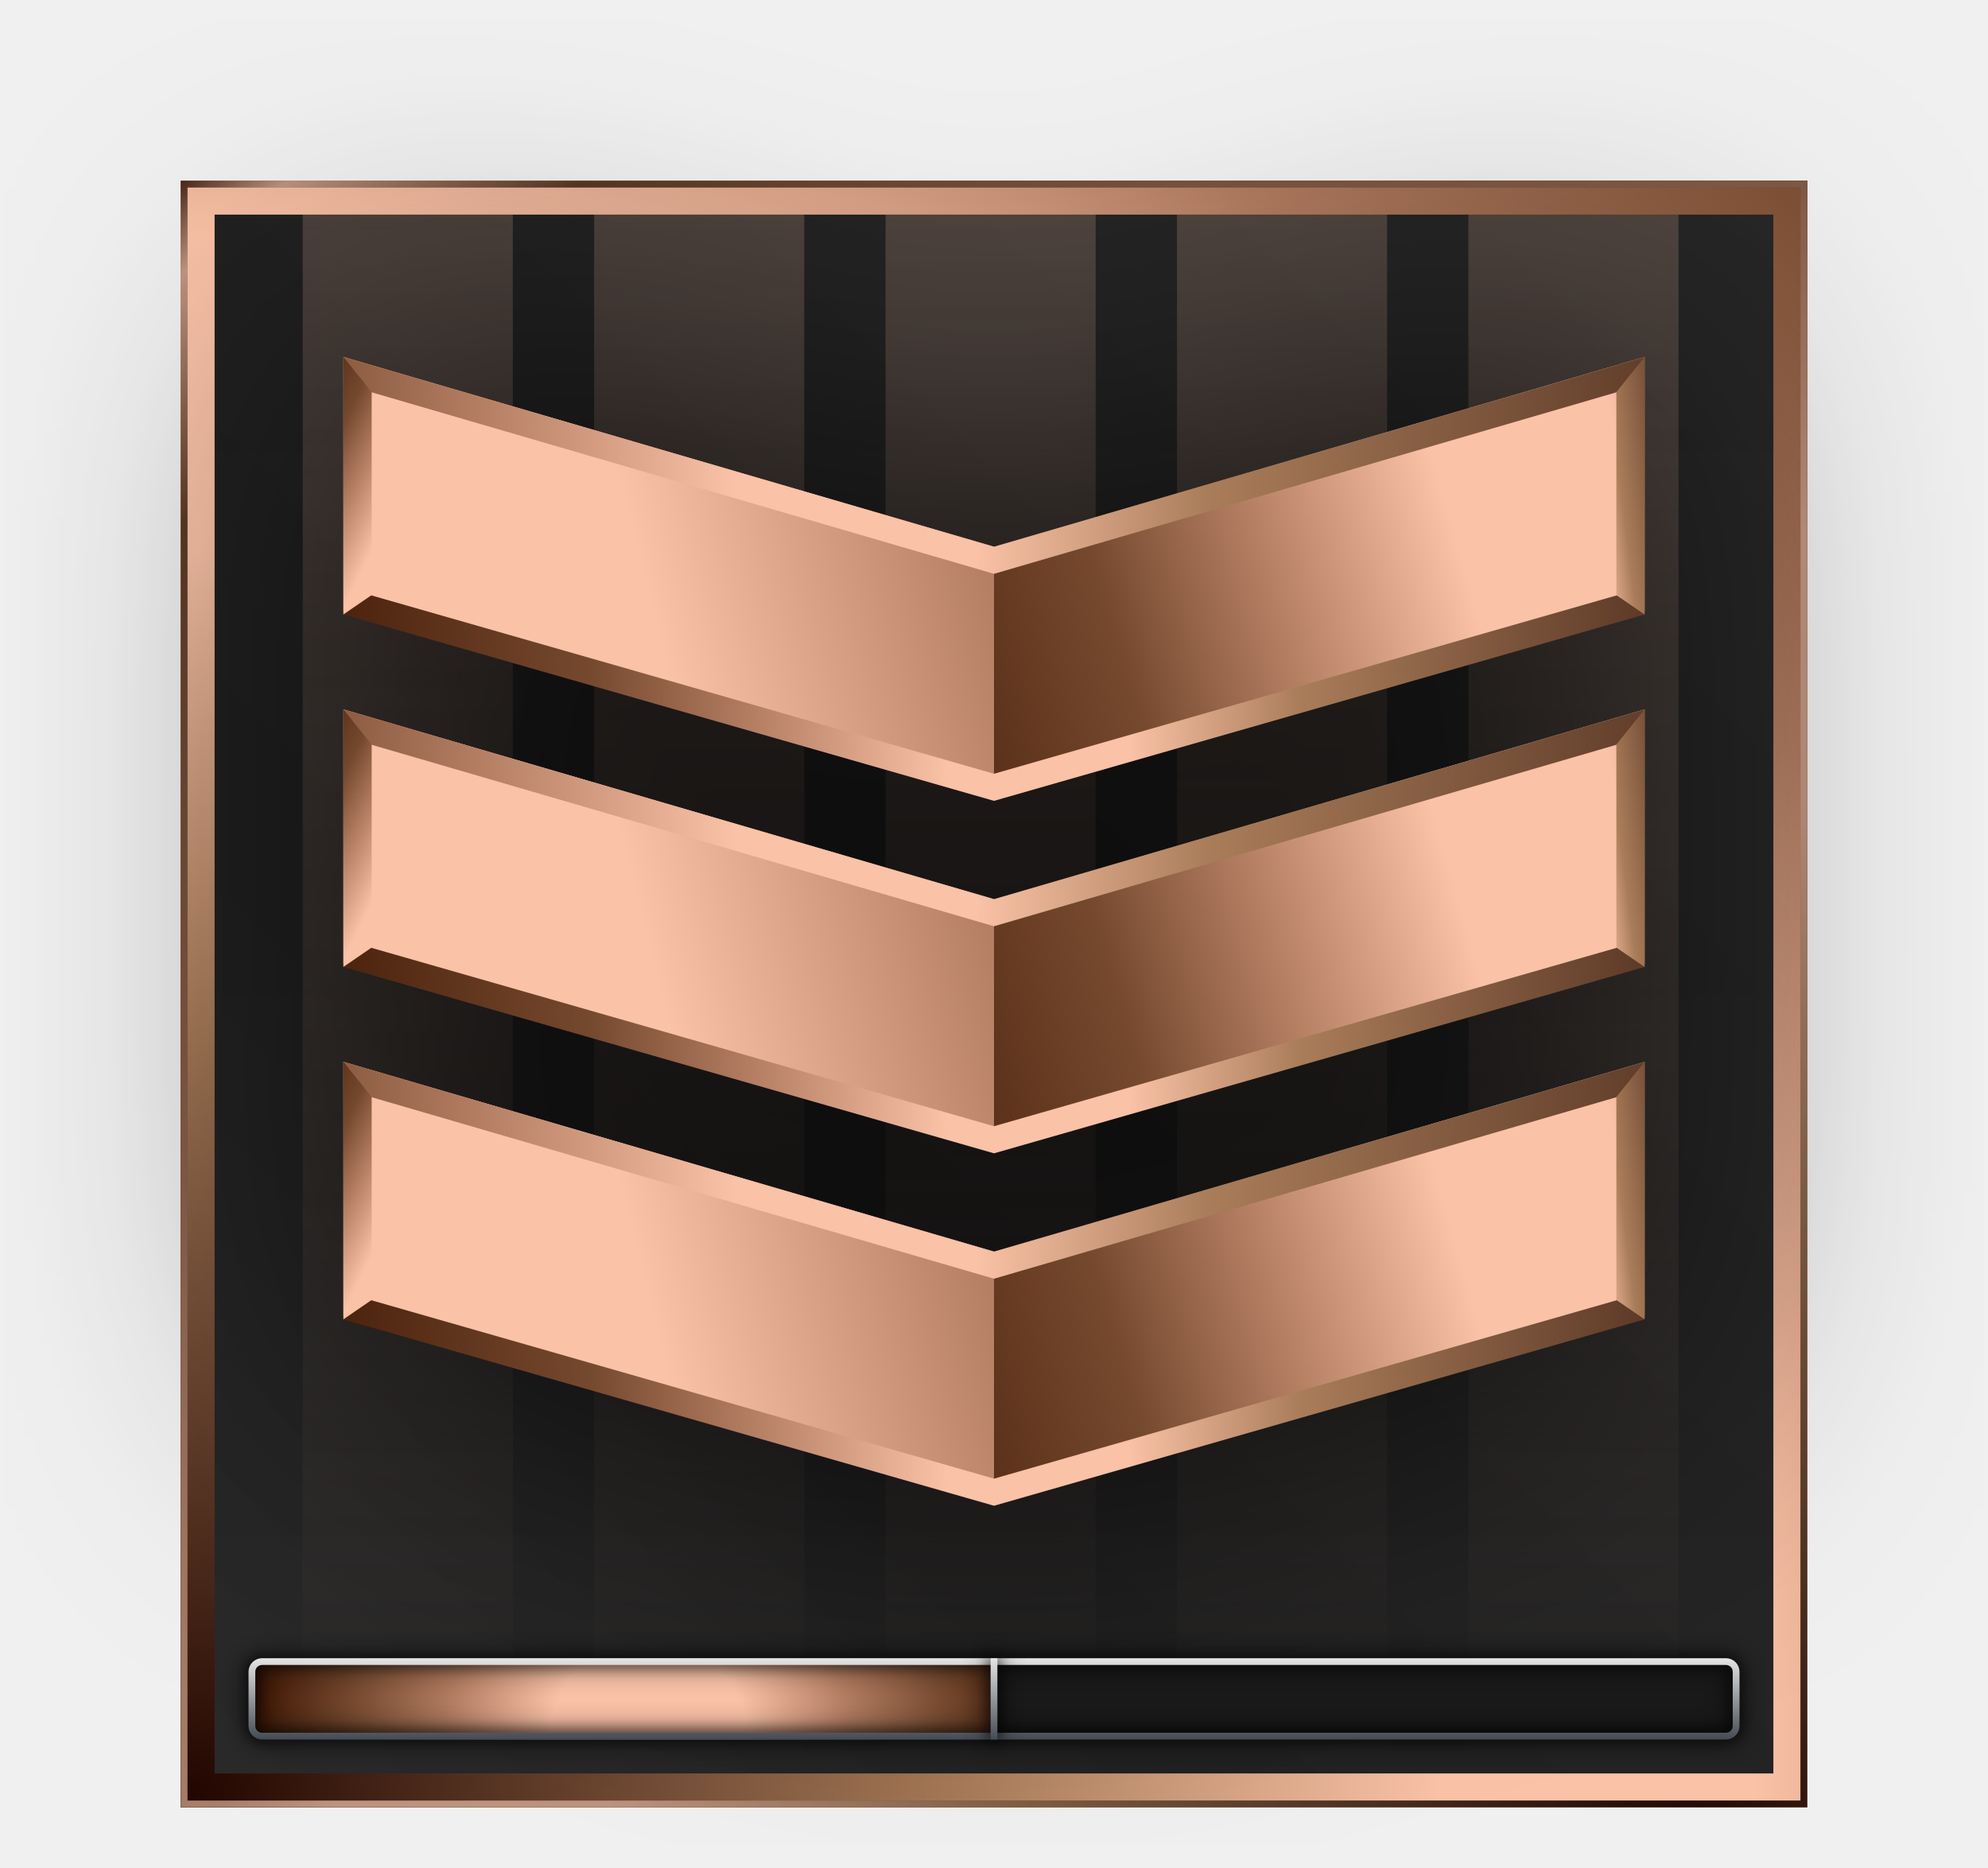
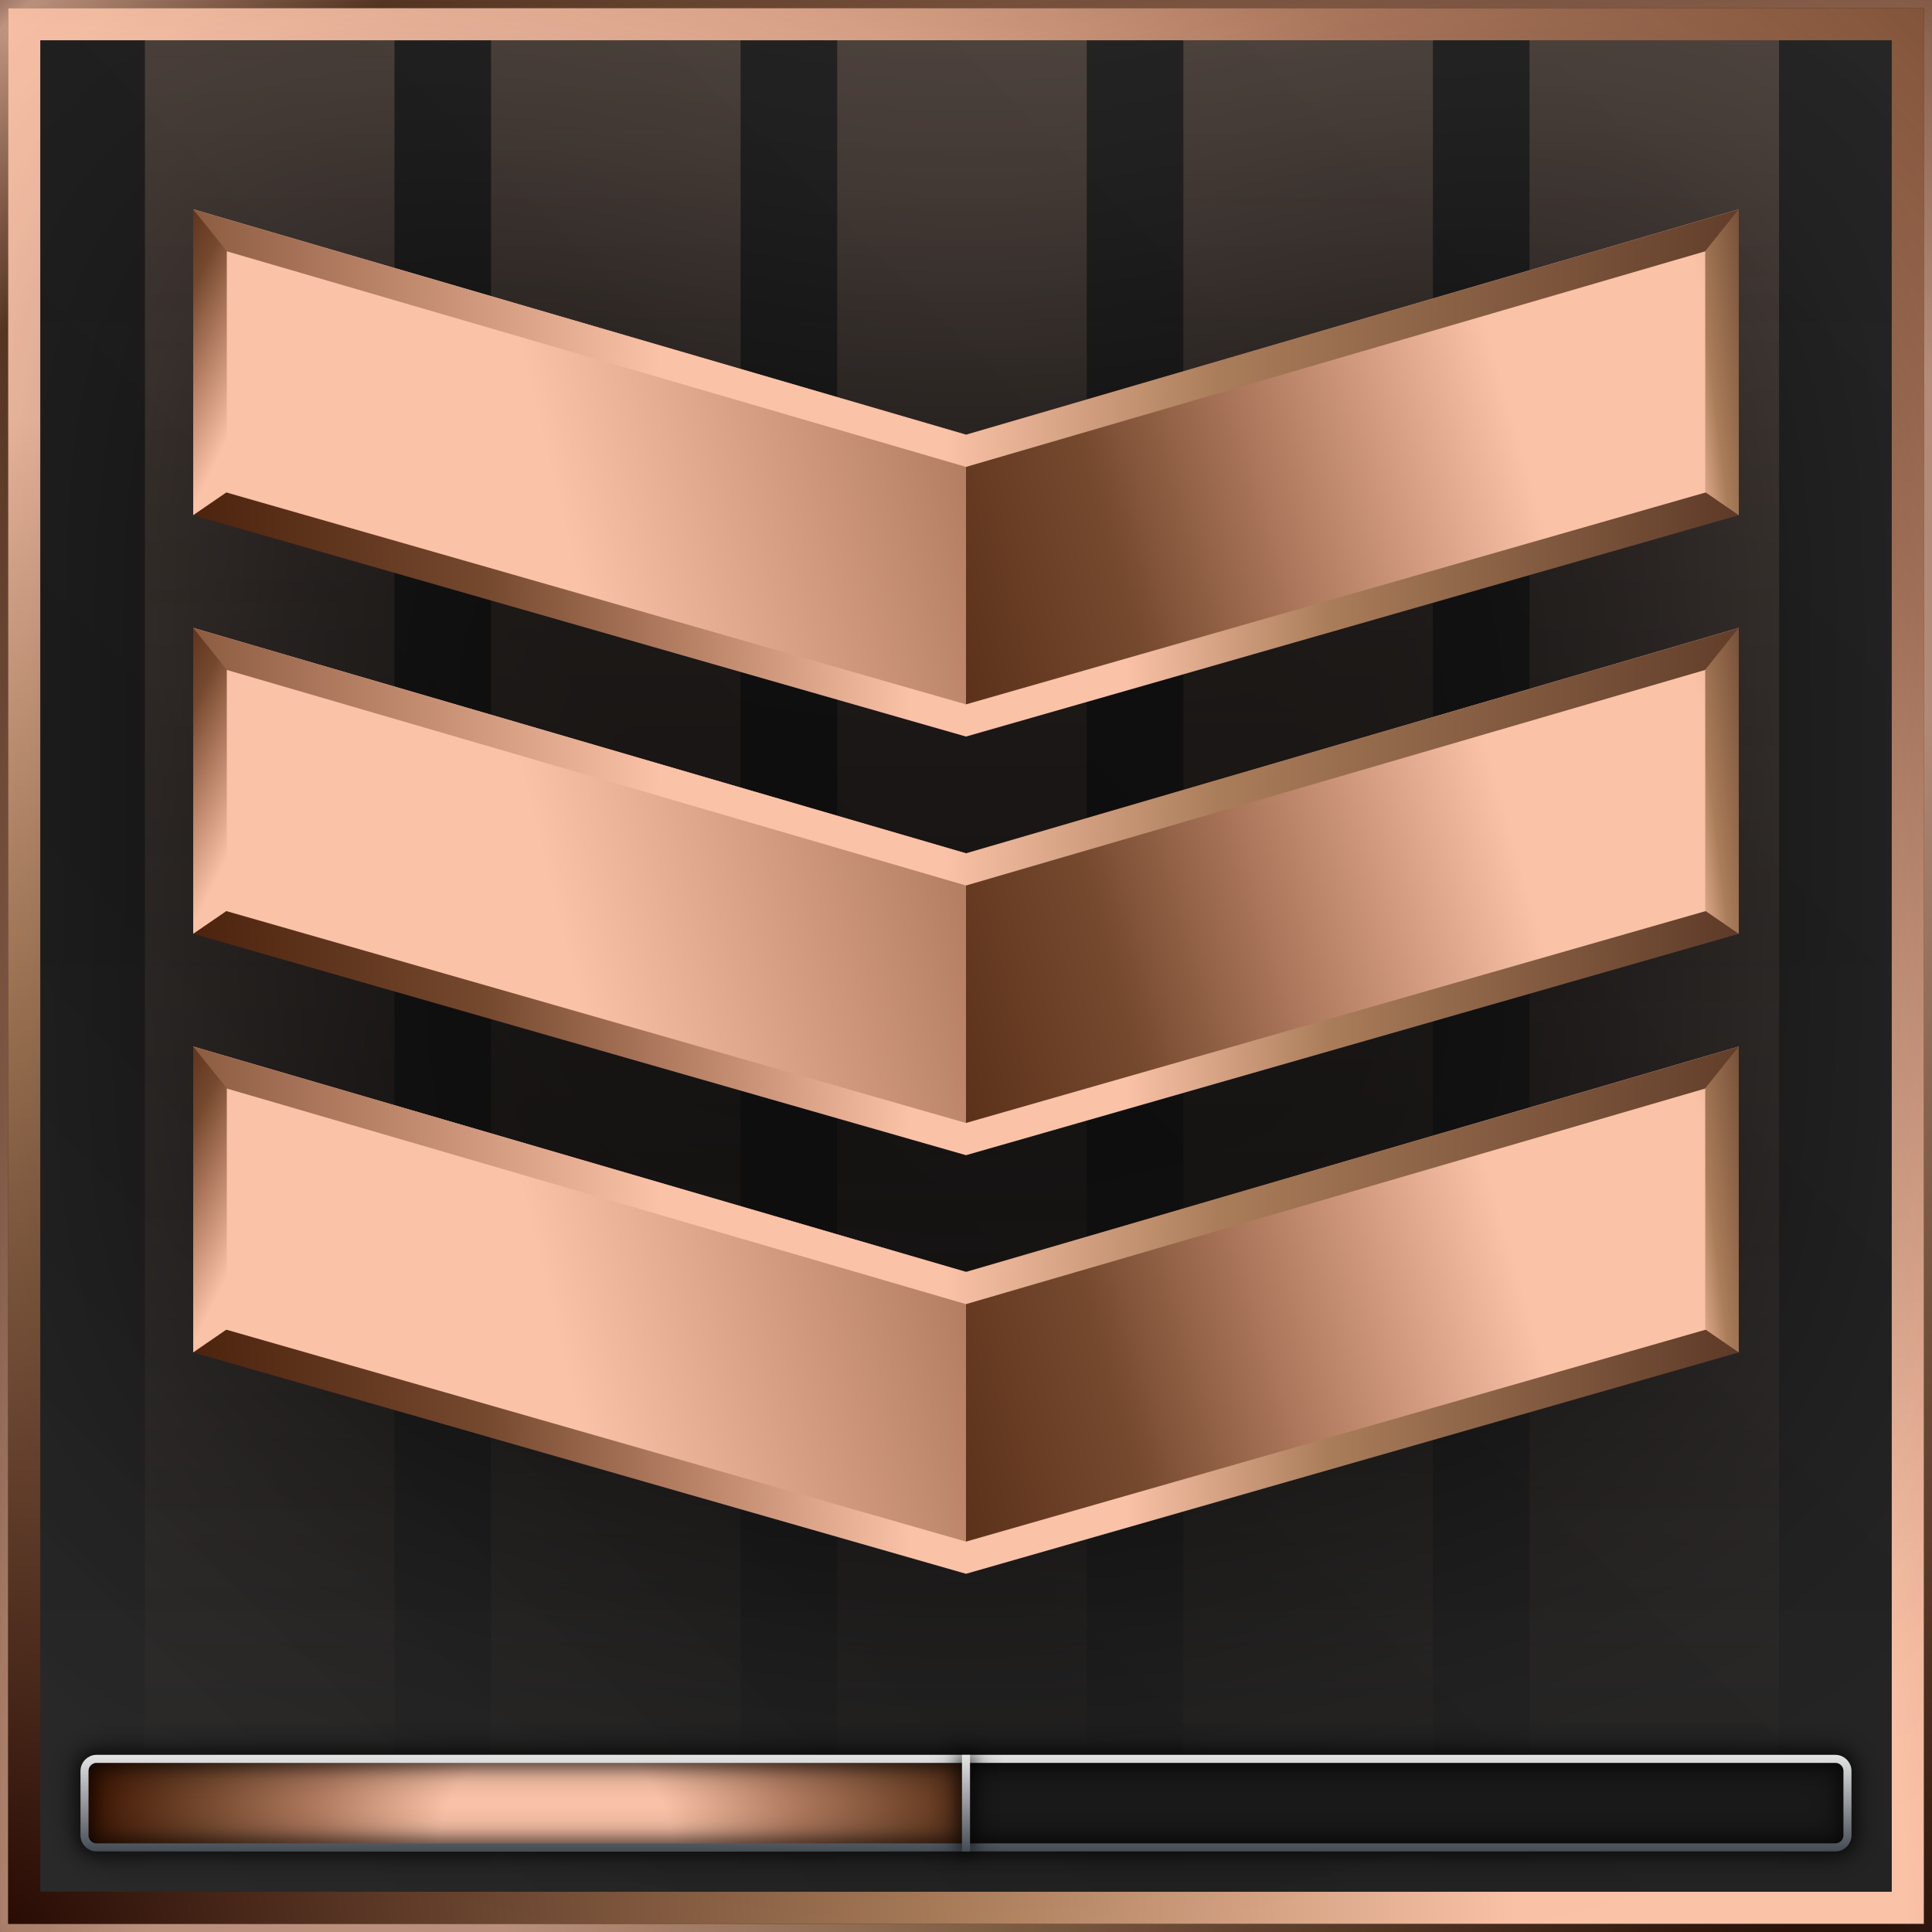
- <svg xmlns="http://www.w3.org/2000/svg" width="66" height="62" viewBox="0 0 66 62" fill="none">
-   <rect x="6.562" y="6.562" width="52.875" height="52.875" fill="url(#paint0_linear_2005_62443)" stroke="url(#paint1_diamond_2005_62443)" stroke-width="1.125" />
-   <rect x="6.562" y="6.562" width="52.875" height="52.875" fill="url(#paint2_linear_2005_62443)" />
-   <rect x="6.562" y="6.562" width="52.875" height="52.875" fill="url(#paint3_linear_2005_62443)" fill-opacity="0.1" />
-   <rect x="6.562" y="6.562" width="52.875" height="52.875" stroke="url(#paint4_diamond_2005_62443)" stroke-width="1.125" />
-   <g filter="url(#filter0_i_2005_62443)">
-     <rect x="6.112" y="6.112" width="53.775" height="53.775" stroke="url(#paint5_diamond_2005_62443)" stroke-width="0.225" />
-   </g>
-   <rect x="10.05" y="7.125" width="6.975" height="51.75" fill="url(#paint6_linear_2005_62443)" fill-opacity="0.2" />
-   <rect x="19.725" y="7.125" width="6.975" height="51.75" fill="url(#paint7_linear_2005_62443)" fill-opacity="0.2" />
-   <rect x="29.4" y="7.125" width="6.975" height="51.75" fill="url(#paint8_linear_2005_62443)" fill-opacity="0.2" />
-   <rect x="39.075" y="7.125" width="6.975" height="51.75" fill="url(#paint9_linear_2005_62443)" fill-opacity="0.2" />
-   <rect x="48.75" y="7.125" width="6.975" height="51.75" fill="url(#paint10_linear_2005_62443)" fill-opacity="0.2" />
-   <g filter="url(#filter1_d_2005_62443)">
-     <path d="M11.4 43.687V35.25L33 41.55L54.6 35.25V43.687L33 49.875L11.4 43.687Z" fill="url(#paint11_linear_2005_62443)" />
-     <path d="M33 41.55L11.4 35.25V43.687L33 49.875V41.55Z" fill="url(#paint12_linear_2005_62443)" />
-     <path d="M11.4 35.251V36.151L33 42.451L54.6 36.151V35.251L33 41.551L11.4 35.251Z" fill="url(#paint13_linear_2005_62443)" />
-     <path d="M11.4 42.9V43.8L33 49.988L54.6 43.8V42.9L33 49.088L11.4 42.9Z" fill="url(#paint14_linear_2005_62443)" />
-     <path fill-rule="evenodd" clip-rule="evenodd" d="M12.339 36.419L12.339 43.155L11.4 43.8L11.4 35.249L12.339 36.419Z" fill="url(#paint15_linear_2005_62443)" />
-     <path fill-rule="evenodd" clip-rule="evenodd" d="M53.661 36.42L53.661 43.156L54.6 43.801L54.6 35.25L53.661 36.42Z" fill="url(#paint16_linear_2005_62443)" />
-     <path d="M11.4 31.987V23.549L33 29.849L54.6 23.549V31.987L33 38.174L11.4 31.987Z" fill="url(#paint17_linear_2005_62443)" />
-     <path d="M33 29.849L11.4 23.549V31.987L33 38.174V29.849Z" fill="url(#paint18_linear_2005_62443)" />
-     <path d="M11.4 23.55V24.451L33 30.75L54.6 24.451V23.55L33 29.851L11.4 23.55Z" fill="url(#paint19_linear_2005_62443)" />
-     <path d="M11.4 31.2V32.1L33 38.288L54.6 32.1V31.2L33 37.388L11.4 31.2Z" fill="url(#paint20_linear_2005_62443)" />
-     <path fill-rule="evenodd" clip-rule="evenodd" d="M12.339 24.719L12.339 31.456L11.4 32.1L11.4 23.549L12.339 24.719Z" fill="url(#paint21_linear_2005_62443)" />
-     <path fill-rule="evenodd" clip-rule="evenodd" d="M53.661 24.72L53.661 31.456L54.6 32.101L54.6 23.55L53.661 24.72Z" fill="url(#paint22_linear_2005_62443)" />
-     <path d="M11.4 20.286V11.849L33 18.149L54.6 11.849V20.286L33 26.474L11.4 20.286Z" fill="url(#paint23_linear_2005_62443)" />
-     <path d="M33 18.149L11.4 11.849V20.286L33 26.474V18.149Z" fill="url(#paint24_linear_2005_62443)" />
-     <path d="M11.4 11.85V12.75L33 19.05L54.6 12.75V11.85L33 18.15L11.4 11.85Z" fill="url(#paint25_linear_2005_62443)" />
-     <path d="M11.4 19.5V20.399L33 26.587L54.6 20.399V19.5L33 25.687L11.4 19.5Z" fill="url(#paint26_linear_2005_62443)" />
-     <path fill-rule="evenodd" clip-rule="evenodd" d="M12.339 13.018L12.339 19.755L11.4 20.399L11.4 11.849L12.339 13.018Z" fill="url(#paint27_linear_2005_62443)" />
-     <path fill-rule="evenodd" clip-rule="evenodd" d="M53.661 13.019L53.661 19.756L54.6 20.4L54.6 11.85L53.661 13.019Z" fill="url(#paint28_linear_2005_62443)" />
-   </g>
-   <rect x="8.25" y="55.049" width="49.5" height="2.7" rx="0.45" fill="#191919" />
-   <path d="M8.25 56.174C8.25 55.553 8.754 55.049 9.375 55.049H33V57.749H9.375C8.754 57.749 8.25 57.245 8.25 56.624V56.174Z" fill="url(#paint29_radial_2005_62443)" />
-   <g filter="url(#filter2_dd_2005_62443)">
-     <rect x="8.363" y="55.161" width="49.275" height="2.475" rx="0.338" stroke="url(#paint30_linear_2005_62443)" stroke-width="0.225" />
-   </g>
-   <g filter="url(#filter3_dd_2005_62443)">
-     <path d="M33 55.049V57.749" stroke="url(#paint31_linear_2005_62443)" stroke-width="0.225" />
+ <svg xmlns="http://www.w3.org/2000/svg" width="54" height="54" viewBox="0 0 54 54" fill="none">
+   <g clip-path="url(#clip0_2201_104561)">
+     <rect width="54" height="54" fill="black" fill-opacity="0.01" />
+     <rect x="0.563" y="0.563" width="52.875" height="52.875" fill="url(#paint0_linear_2201_104561)" stroke="url(#paint1_diamond_2201_104561)" stroke-width="1.125" />
+     <rect x="0.563" y="0.563" width="52.875" height="52.875" fill="url(#paint2_linear_2201_104561)" />
+     <rect x="0.563" y="0.563" width="52.875" height="52.875" fill="url(#paint3_linear_2201_104561)" fill-opacity="0.1" />
+     <rect x="0.563" y="0.563" width="52.875" height="52.875" stroke="url(#paint4_diamond_2201_104561)" stroke-width="1.125" />
+     <g filter="url(#filter0_i_2201_104561)">
+       <rect x="0.113" y="0.113" width="53.775" height="53.775" stroke="url(#paint5_diamond_2201_104561)" stroke-width="0.225" />
+     </g>
+     <rect x="4.05" y="1.125" width="6.975" height="51.75" fill="url(#paint6_linear_2201_104561)" fill-opacity="0.2" />
+     <rect x="13.725" y="1.125" width="6.975" height="51.75" fill="url(#paint7_linear_2201_104561)" fill-opacity="0.2" />
+     <rect x="23.4" y="1.125" width="6.975" height="51.75" fill="url(#paint8_linear_2201_104561)" fill-opacity="0.2" />
+     <rect x="33.075" y="1.125" width="6.975" height="51.75" fill="url(#paint9_linear_2201_104561)" fill-opacity="0.2" />
+     <rect x="42.75" y="1.125" width="6.975" height="51.75" fill="url(#paint10_linear_2201_104561)" fill-opacity="0.2" />
+     <g filter="url(#filter1_d_2201_104561)">
+       <path d="M5.4 37.687V29.25L27 35.55L48.6 29.25V37.687L27 43.875L5.4 37.687Z" fill="url(#paint11_linear_2201_104561)" />
+       <path d="M27 35.55L5.4 29.25V37.687L27 43.875V35.55Z" fill="url(#paint12_linear_2201_104561)" />
+       <path d="M5.4 29.251V30.151L27 36.451L48.6 30.151V29.251L27 35.551L5.4 29.251Z" fill="url(#paint13_linear_2201_104561)" />
+       <path d="M5.4 36.9V37.8L27 43.988L48.6 37.8V36.9L27 43.088L5.4 36.9Z" fill="url(#paint14_linear_2201_104561)" />
+       <path fill-rule="evenodd" clip-rule="evenodd" d="M6.339 30.419L6.339 37.155L5.4 37.8L5.4 29.25L6.339 30.419Z" fill="url(#paint15_linear_2201_104561)" />
+       <path fill-rule="evenodd" clip-rule="evenodd" d="M47.661 30.42L47.661 37.156L48.6 37.801L48.6 29.25L47.661 30.42Z" fill="url(#paint16_linear_2201_104561)" />
+       <path d="M5.4 25.987V17.549L27 23.849L48.6 17.549V25.987L27 32.174L5.4 25.987Z" fill="url(#paint17_linear_2201_104561)" />
+       <path d="M27 23.849L5.4 17.549V25.987L27 32.174V23.849Z" fill="url(#paint18_linear_2201_104561)" />
+       <path d="M5.4 17.55V18.451L27 24.75L48.6 18.451V17.55L27 23.851L5.4 17.55Z" fill="url(#paint19_linear_2201_104561)" />
+       <path d="M5.4 25.2V26.1L27 32.288L48.6 26.1V25.2L27 31.387L5.4 25.2Z" fill="url(#paint20_linear_2201_104561)" />
+       <path fill-rule="evenodd" clip-rule="evenodd" d="M6.339 18.719L6.339 25.456L5.4 26.1L5.4 17.549L6.339 18.719Z" fill="url(#paint21_linear_2201_104561)" />
+       <path fill-rule="evenodd" clip-rule="evenodd" d="M47.661 18.72L47.661 25.456L48.6 26.101L48.6 17.55L47.661 18.72Z" fill="url(#paint22_linear_2201_104561)" />
+       <path d="M5.4 14.286V5.849L27 12.149L48.6 5.849V14.286L27 20.474L5.4 14.286Z" fill="url(#paint23_linear_2201_104561)" />
+       <path d="M27 12.149L5.4 5.849V14.286L27 20.474V12.149Z" fill="url(#paint24_linear_2201_104561)" />
+       <path d="M5.4 5.85V6.75L27 13.05L48.6 6.75V5.85L27 12.15L5.4 5.85Z" fill="url(#paint25_linear_2201_104561)" />
+       <path d="M5.4 13.499V14.399L27 20.587L48.6 14.399V13.499L27 19.687L5.4 13.499Z" fill="url(#paint26_linear_2201_104561)" />
+       <path fill-rule="evenodd" clip-rule="evenodd" d="M6.339 7.018L6.339 13.755L5.4 14.399L5.4 5.849L6.339 7.018Z" fill="url(#paint27_linear_2201_104561)" />
+       <path fill-rule="evenodd" clip-rule="evenodd" d="M47.661 7.019L47.661 13.755L48.6 14.4L48.6 5.85L47.661 7.019Z" fill="url(#paint28_linear_2201_104561)" />
+     </g>
+     <rect x="2.25" y="49.049" width="49.5" height="2.7" rx="0.45" fill="#191919" />
+     <path d="M2.25 50.174C2.25 49.553 2.754 49.049 3.375 49.049H27V51.749H3.375C2.754 51.749 2.25 51.245 2.25 50.624V50.174Z" fill="url(#paint29_radial_2201_104561)" />
+     <g filter="url(#filter2_dd_2201_104561)">
+       <rect x="2.362" y="49.161" width="49.275" height="2.475" rx="0.338" stroke="url(#paint30_linear_2201_104561)" stroke-width="0.225" />
+     </g>
+     <g filter="url(#filter3_dd_2201_104561)">
+       <path d="M27 49.049V51.749" stroke="url(#paint31_linear_2201_104561)" stroke-width="0.225" />
+     </g>
  </g>
  <defs>
-     <filter id="filter0_i_2005_62443" x="6" y="6" width="54" height="54.9" filterUnits="userSpaceOnUse" color-interpolation-filters="sRGB">
+     <filter id="filter0_i_2201_104561" x="0" y="0" width="54" height="54.9" filterUnits="userSpaceOnUse" color-interpolation-filters="sRGB">
      <feFlood flood-opacity="0" result="BackgroundImageFix" />
      <feBlend mode="normal" in="SourceGraphic" in2="BackgroundImageFix" result="shape" />
      <feColorMatrix in="SourceAlpha" type="matrix" values="0 0 0 0 0 0 0 0 0 0 0 0 0 0 0 0 0 0 127 0" result="hardAlpha" />
      <feOffset dy="0.9" />
      <feGaussianBlur stdDeviation="0.45" />
      <feComposite in2="hardAlpha" operator="arithmetic" k2="-1" k3="1" />
      <feColorMatrix type="matrix" values="0 0 0 0 0 0 0 0 0 0 0 0 0 0 0 0 0 0 0.25 0" />
-       <feBlend mode="normal" in2="shape" result="effect1_innerShadow_2005_62443" />
+       <feBlend mode="normal" in2="shape" result="effect1_innerShadow_2201_104561" />
    </filter>
-     <filter id="filter1_d_2005_62443" x="0.15" y="0.599" width="65.7" height="60.639" filterUnits="userSpaceOnUse" color-interpolation-filters="sRGB">
+     <filter id="filter1_d_2201_104561" x="-5.85" y="-5.401" width="65.7" height="60.639" filterUnits="userSpaceOnUse" color-interpolation-filters="sRGB">
      <feFlood flood-opacity="0" result="BackgroundImageFix" />
      <feColorMatrix in="SourceAlpha" type="matrix" values="0 0 0 0 0 0 0 0 0 0 0 0 0 0 0 0 0 0 127 0" result="hardAlpha" />
      <feOffset />
      <feGaussianBlur stdDeviation="5.625" />
      <feColorMatrix type="matrix" values="0 0 0 0 0 0 0 0 0 0 0 0 0 0 0 0 0 0 0.8 0" />
-       <feBlend mode="normal" in2="BackgroundImageFix" result="effect1_dropShadow_2005_62443" />
-       <feBlend mode="normal" in="SourceGraphic" in2="effect1_dropShadow_2005_62443" result="shape" />
+       <feBlend mode="normal" in2="BackgroundImageFix" result="effect1_dropShadow_2201_104561" />
+       <feBlend mode="normal" in="SourceGraphic" in2="effect1_dropShadow_2201_104561" result="shape" />
    </filter>
-     <filter id="filter2_dd_2005_62443" x="7.35" y="54.149" width="51.3" height="4.5" filterUnits="userSpaceOnUse" color-interpolation-filters="sRGB">
+     <filter id="filter2_dd_2201_104561" x="1.35" y="48.149" width="51.3" height="4.5" filterUnits="userSpaceOnUse" color-interpolation-filters="sRGB">
      <feFlood flood-opacity="0" result="BackgroundImageFix" />
      <feColorMatrix in="SourceAlpha" type="matrix" values="0 0 0 0 0 0 0 0 0 0 0 0 0 0 0 0 0 0 127 0" result="hardAlpha" />
      <feOffset />
      <feGaussianBlur stdDeviation="0.45" />
      <feColorMatrix type="matrix" values="0 0 0 0 0 0 0 0 0 0 0 0 0 0 0 0 0 0 1 0" />
-       <feBlend mode="normal" in2="BackgroundImageFix" result="effect1_dropShadow_2005_62443" />
+       <feBlend mode="normal" in2="BackgroundImageFix" result="effect1_dropShadow_2201_104561" />
      <feColorMatrix in="SourceAlpha" type="matrix" values="0 0 0 0 0 0 0 0 0 0 0 0 0 0 0 0 0 0 127 0" result="hardAlpha" />
      <feOffset />
      <feGaussianBlur stdDeviation="0.225" />
      <feColorMatrix type="matrix" values="0 0 0 0 0 0 0 0 0 0 0 0 0 0 0 0 0 0 1 0" />
-       <feBlend mode="normal" in2="effect1_dropShadow_2005_62443" result="effect2_dropShadow_2005_62443" />
-       <feBlend mode="normal" in="SourceGraphic" in2="effect2_dropShadow_2005_62443" result="shape" />
+       <feBlend mode="normal" in2="effect1_dropShadow_2201_104561" result="effect2_dropShadow_2201_104561" />
+       <feBlend mode="normal" in="SourceGraphic" in2="effect2_dropShadow_2201_104561" result="shape" />
    </filter>
-     <filter id="filter3_dd_2005_62443" x="31.988" y="54.149" width="2.025" height="4.5" filterUnits="userSpaceOnUse" color-interpolation-filters="sRGB">
+     <filter id="filter3_dd_2201_104561" x="25.988" y="48.149" width="2.025" height="4.5" filterUnits="userSpaceOnUse" color-interpolation-filters="sRGB">
      <feFlood flood-opacity="0" result="BackgroundImageFix" />
      <feColorMatrix in="SourceAlpha" type="matrix" values="0 0 0 0 0 0 0 0 0 0 0 0 0 0 0 0 0 0 127 0" result="hardAlpha" />
      <feOffset />
      <feGaussianBlur stdDeviation="0.45" />
      <feColorMatrix type="matrix" values="0 0 0 0 0 0 0 0 0 0 0 0 0 0 0 0 0 0 1 0" />
-       <feBlend mode="normal" in2="BackgroundImageFix" result="effect1_dropShadow_2005_62443" />
+       <feBlend mode="normal" in2="BackgroundImageFix" result="effect1_dropShadow_2201_104561" />
      <feColorMatrix in="SourceAlpha" type="matrix" values="0 0 0 0 0 0 0 0 0 0 0 0 0 0 0 0 0 0 127 0" result="hardAlpha" />
      <feOffset />
      <feGaussianBlur stdDeviation="0.225" />
      <feColorMatrix type="matrix" values="0 0 0 0 0 0 0 0 0 0 0 0 0 0 0 0 0 0 1 0" />
-       <feBlend mode="normal" in2="effect1_dropShadow_2005_62443" result="effect2_dropShadow_2005_62443" />
-       <feBlend mode="normal" in="SourceGraphic" in2="effect2_dropShadow_2005_62443" result="shape" />
+       <feBlend mode="normal" in2="effect1_dropShadow_2201_104561" result="effect2_dropShadow_2201_104561" />
+       <feBlend mode="normal" in="SourceGraphic" in2="effect2_dropShadow_2201_104561" result="shape" />
    </filter>
-     <linearGradient id="paint0_linear_2005_62443" x1="33" y1="6" x2="33" y2="60" gradientUnits="userSpaceOnUse">
+     <linearGradient id="paint0_linear_2201_104561" x1="27" y1="0" x2="27" y2="54" gradientUnits="userSpaceOnUse">
      <stop stop-color="#101010" />
      <stop offset="1" stop-color="#131313" />
    </linearGradient>
-     <radialGradient id="paint1_diamond_2005_62443" cx="0" cy="0" r="1" gradientUnits="userSpaceOnUse" gradientTransform="translate(5.99999 60) rotate(-44.9998) scale(88.7775)">
+     <radialGradient id="paint1_diamond_2201_104561" cx="0" cy="0" r="1" gradientUnits="userSpaceOnUse" gradientTransform="translate(-7.48341e-06 54) rotate(-44.9998) scale(88.7775)">
      <stop stop-color="#220600" />
      <stop offset="0.297" stop-color="#AA7D5A" />
      <stop offset="0.473" stop-color="#FAC2A7" />
      <stop offset="0.593" stop-color="#FAC2A7" />
      <stop offset="0.726" stop-color="#B17B60" />
      <stop offset="0.886" stop-color="#75492E" />
      <stop offset="1" stop-color="#3C1401" />
    </radialGradient>
-     <linearGradient id="paint2_linear_2005_62443" x1="33" y1="6" x2="33" y2="60" gradientUnits="userSpaceOnUse">
+     <linearGradient id="paint2_linear_2201_104561" x1="27" y1="0" x2="27" y2="54" gradientUnits="userSpaceOnUse">
      <stop stop-color="#101010" />
      <stop offset="1" stop-color="#131313" />
    </linearGradient>
-     <linearGradient id="paint3_linear_2005_62443" x1="60" y1="6" x2="6" y2="60" gradientUnits="userSpaceOnUse">
+     <linearGradient id="paint3_linear_2201_104561" x1="54" y1="-1.83743e-06" x2="0" y2="54" gradientUnits="userSpaceOnUse">
      <stop stop-color="#FAFAFA" />
      <stop offset="0.685" stop-color="#9F9F9F" />
      <stop offset="1" stop-color="#F7F7F7" />
    </linearGradient>
-     <radialGradient id="paint4_diamond_2005_62443" cx="0" cy="0" r="1" gradientUnits="userSpaceOnUse" gradientTransform="translate(5.99999 60) rotate(-44.9998) scale(88.7775)">
+     <radialGradient id="paint4_diamond_2201_104561" cx="0" cy="0" r="1" gradientUnits="userSpaceOnUse" gradientTransform="translate(-7.48341e-06 54) rotate(-44.9998) scale(88.7775)">
      <stop stop-color="#220600" />
      <stop offset="0.297" stop-color="#AA7D5A" />
      <stop offset="0.473" stop-color="#FAC2A7" />
      <stop offset="0.593" stop-color="#FAC2A7" />
      <stop offset="0.726" stop-color="#B17B60" />
      <stop offset="0.886" stop-color="#75492E" />
      <stop offset="1" stop-color="#3C1401" />
    </radialGradient>
-     <radialGradient id="paint5_diamond_2005_62443" cx="0" cy="0" r="1" gradientUnits="userSpaceOnUse" gradientTransform="translate(56.5128 63.15) rotate(-127.65) scale(77.7224 77.7225)">
+     <radialGradient id="paint5_diamond_2201_104561" cx="0" cy="0" r="1" gradientUnits="userSpaceOnUse" gradientTransform="translate(50.5128 57.15) rotate(-127.65) scale(77.7224 77.7225)">
      <stop stop-color="#220600" />
      <stop offset="0.297" stop-color="#AA7D5A" />
      <stop offset="0.473" stop-color="#FAC2A7" />
      <stop offset="0.593" stop-color="#FAC2A7" />
      <stop offset="0.726" stop-color="#B17B60" />
      <stop offset="0.886" stop-color="#75492E" />
      <stop offset="0.963" stop-color="#FAC2A7" />
      <stop offset="1" stop-color="#3C1401" />
    </radialGradient>
-     <linearGradient id="paint6_linear_2005_62443" x1="13.538" y1="7.125" x2="13.538" y2="58.874" gradientUnits="userSpaceOnUse">
-       <stop stop-color="#FAC2A7" />
-       <stop offset="1" stop-color="#FAC2A7" stop-opacity="0" />
-     </linearGradient>
-     <linearGradient id="paint7_linear_2005_62443" x1="23.213" y1="7.125" x2="23.213" y2="58.874" gradientUnits="userSpaceOnUse">
-       <stop stop-color="#FAC2A7" />
-       <stop offset="1" stop-color="#FAC2A7" stop-opacity="0" />
-     </linearGradient>
-     <linearGradient id="paint8_linear_2005_62443" x1="32.888" y1="7.125" x2="32.888" y2="58.874" gradientUnits="userSpaceOnUse">
-       <stop stop-color="#FAC2A7" />
-       <stop offset="1" stop-color="#FAC2A7" stop-opacity="0" />
-     </linearGradient>
-     <linearGradient id="paint9_linear_2005_62443" x1="42.563" y1="7.125" x2="42.563" y2="58.874" gradientUnits="userSpaceOnUse">
-       <stop stop-color="#FAC2A7" />
-       <stop offset="1" stop-color="#FAC2A7" stop-opacity="0" />
-     </linearGradient>
-     <linearGradient id="paint10_linear_2005_62443" x1="52.238" y1="7.125" x2="52.238" y2="58.874" gradientUnits="userSpaceOnUse">
-       <stop stop-color="#FAC2A7" />
-       <stop offset="1" stop-color="#FAC2A7" stop-opacity="0" />
-     </linearGradient>
-     <linearGradient id="paint11_linear_2005_62443" x1="71.138" y1="3.714" x2="17.743" y2="19.198" gradientUnits="userSpaceOnUse">
-       <stop stop-color="#220600" />
-       <stop offset="0.37" stop-color="#AA7D5A" />
-       <stop offset="0.473" stop-color="#FAC2A7" />
-       <stop offset="0.582" stop-color="#FAC2A7" />
-       <stop offset="0.703" stop-color="#B17B60" />
-       <stop offset="0.794" stop-color="#75492E" />
-       <stop offset="1" stop-color="#3C1401" />
-     </linearGradient>
-     <linearGradient id="paint12_linear_2005_62443" x1="-25.05" y1="90.55" x2="69.279" y2="67.396" gradientUnits="userSpaceOnUse">
-       <stop stop-color="#220600" />
-       <stop offset="0.37" stop-color="#AA7D5A" />
-       <stop offset="0.473" stop-color="#FAC2A7" />
-       <stop offset="0.582" stop-color="#FAC2A7" />
-       <stop offset="0.703" stop-color="#B17B60" />
-       <stop offset="0.794" stop-color="#75492E" />
-       <stop offset="1" stop-color="#3C1401" />
-     </linearGradient>
-     <linearGradient id="paint13_linear_2005_62443" x1="67.313" y1="42.449" x2="-6.444" y2="40.733" gradientUnits="userSpaceOnUse">
-       <stop stop-color="#220600" />
-       <stop offset="0.37" stop-color="#AA7D5A" />
-       <stop offset="0.473" stop-color="#FAC2A7" />
-       <stop offset="0.582" stop-color="#FAC2A7" />
-       <stop offset="0.703" stop-color="#B17B60" />
-       <stop offset="0.794" stop-color="#75492E" />
-       <stop offset="1" stop-color="#3C1401" />
-     </linearGradient>
-     <linearGradient id="paint14_linear_2005_62443" x1="62.813" y1="17.206" x2="7.44" y2="18.747" gradientUnits="userSpaceOnUse">
-       <stop stop-color="#220600" />
-       <stop offset="0.37" stop-color="#AA7D5A" />
-       <stop offset="0.473" stop-color="#FAC2A7" />
-       <stop offset="0.582" stop-color="#FAC2A7" />
-       <stop offset="0.703" stop-color="#B17B60" />
-       <stop offset="0.794" stop-color="#75492E" />
-       <stop offset="1" stop-color="#3C1401" />
-     </linearGradient>
-     <linearGradient id="paint15_linear_2005_62443" x1="15.156" y1="52.885" x2="3.641" y2="47.194" gradientUnits="userSpaceOnUse">
-       <stop stop-color="#220600" />
-       <stop offset="0.37" stop-color="#AA7D5A" />
-       <stop offset="0.473" stop-color="#FAC2A7" />
-       <stop offset="0.582" stop-color="#FAC2A7" />
-       <stop offset="0.703" stop-color="#B17B60" />
-       <stop offset="0.794" stop-color="#75492E" />
-       <stop offset="1" stop-color="#3C1401" />
-     </linearGradient>
-     <linearGradient id="paint16_linear_2005_62443" x1="56.738" y1="34.462" x2="47.234" y2="35.641" gradientUnits="userSpaceOnUse">
-       <stop stop-color="#220600" />
-       <stop offset="0.37" stop-color="#AA7D5A" />
-       <stop offset="0.473" stop-color="#FAC2A7" />
-       <stop offset="0.582" stop-color="#FAC2A7" />
-       <stop offset="0.703" stop-color="#B17B60" />
-       <stop offset="0.794" stop-color="#75492E" />
-       <stop offset="1" stop-color="#3C1401" />
-     </linearGradient>
-     <linearGradient id="paint17_linear_2005_62443" x1="71.138" y1="-7.986" x2="17.743" y2="7.497" gradientUnits="userSpaceOnUse">
-       <stop stop-color="#220600" />
-       <stop offset="0.37" stop-color="#AA7D5A" />
-       <stop offset="0.473" stop-color="#FAC2A7" />
-       <stop offset="0.582" stop-color="#FAC2A7" />
-       <stop offset="0.703" stop-color="#B17B60" />
-       <stop offset="0.794" stop-color="#75492E" />
-       <stop offset="1" stop-color="#3C1401" />
-     </linearGradient>
-     <linearGradient id="paint18_linear_2005_62443" x1="-25.05" y1="78.85" x2="69.279" y2="55.696" gradientUnits="userSpaceOnUse">
-       <stop stop-color="#220600" />
-       <stop offset="0.37" stop-color="#AA7D5A" />
-       <stop offset="0.473" stop-color="#FAC2A7" />
-       <stop offset="0.582" stop-color="#FAC2A7" />
-       <stop offset="0.703" stop-color="#B17B60" />
-       <stop offset="0.794" stop-color="#75492E" />
-       <stop offset="1" stop-color="#3C1401" />
-     </linearGradient>
-     <linearGradient id="paint19_linear_2005_62443" x1="67.313" y1="30.749" x2="-6.444" y2="29.033" gradientUnits="userSpaceOnUse">
-       <stop stop-color="#220600" />
-       <stop offset="0.37" stop-color="#AA7D5A" />
-       <stop offset="0.473" stop-color="#FAC2A7" />
-       <stop offset="0.582" stop-color="#FAC2A7" />
-       <stop offset="0.703" stop-color="#B17B60" />
-       <stop offset="0.794" stop-color="#75492E" />
-       <stop offset="1" stop-color="#3C1401" />
-     </linearGradient>
-     <linearGradient id="paint20_linear_2005_62443" x1="62.813" y1="5.505" x2="7.44" y2="7.046" gradientUnits="userSpaceOnUse">
-       <stop stop-color="#220600" />
-       <stop offset="0.37" stop-color="#AA7D5A" />
-       <stop offset="0.473" stop-color="#FAC2A7" />
-       <stop offset="0.582" stop-color="#FAC2A7" />
-       <stop offset="0.703" stop-color="#B17B60" />
-       <stop offset="0.794" stop-color="#75492E" />
-       <stop offset="1" stop-color="#3C1401" />
-     </linearGradient>
-     <linearGradient id="paint21_linear_2005_62443" x1="15.156" y1="41.185" x2="3.641" y2="35.494" gradientUnits="userSpaceOnUse">
-       <stop stop-color="#220600" />
-       <stop offset="0.37" stop-color="#AA7D5A" />
-       <stop offset="0.473" stop-color="#FAC2A7" />
-       <stop offset="0.582" stop-color="#FAC2A7" />
-       <stop offset="0.703" stop-color="#B17B60" />
-       <stop offset="0.794" stop-color="#75492E" />
-       <stop offset="1" stop-color="#3C1401" />
-     </linearGradient>
-     <linearGradient id="paint22_linear_2005_62443" x1="56.738" y1="22.762" x2="47.234" y2="23.941" gradientUnits="userSpaceOnUse">
-       <stop stop-color="#220600" />
-       <stop offset="0.37" stop-color="#AA7D5A" />
-       <stop offset="0.473" stop-color="#FAC2A7" />
-       <stop offset="0.582" stop-color="#FAC2A7" />
-       <stop offset="0.703" stop-color="#B17B60" />
-       <stop offset="0.794" stop-color="#75492E" />
-       <stop offset="1" stop-color="#3C1401" />
-     </linearGradient>
-     <linearGradient id="paint23_linear_2005_62443" x1="71.138" y1="-19.687" x2="17.743" y2="-4.203" gradientUnits="userSpaceOnUse">
-       <stop stop-color="#220600" />
-       <stop offset="0.37" stop-color="#AA7D5A" />
-       <stop offset="0.473" stop-color="#FAC2A7" />
-       <stop offset="0.582" stop-color="#FAC2A7" />
-       <stop offset="0.703" stop-color="#B17B60" />
-       <stop offset="0.794" stop-color="#75492E" />
-       <stop offset="1" stop-color="#3C1401" />
-     </linearGradient>
-     <linearGradient id="paint24_linear_2005_62443" x1="-25.05" y1="67.15" x2="69.279" y2="43.995" gradientUnits="userSpaceOnUse">
-       <stop stop-color="#220600" />
-       <stop offset="0.37" stop-color="#AA7D5A" />
-       <stop offset="0.473" stop-color="#FAC2A7" />
-       <stop offset="0.582" stop-color="#FAC2A7" />
-       <stop offset="0.703" stop-color="#B17B60" />
-       <stop offset="0.794" stop-color="#75492E" />
-       <stop offset="1" stop-color="#3C1401" />
-     </linearGradient>
-     <linearGradient id="paint25_linear_2005_62443" x1="67.313" y1="19.048" x2="-6.444" y2="17.332" gradientUnits="userSpaceOnUse">
-       <stop stop-color="#220600" />
-       <stop offset="0.37" stop-color="#AA7D5A" />
-       <stop offset="0.473" stop-color="#FAC2A7" />
-       <stop offset="0.582" stop-color="#FAC2A7" />
-       <stop offset="0.703" stop-color="#B17B60" />
-       <stop offset="0.794" stop-color="#75492E" />
-       <stop offset="1" stop-color="#3C1401" />
-     </linearGradient>
-     <linearGradient id="paint26_linear_2005_62443" x1="62.813" y1="-6.195" x2="7.44" y2="-4.654" gradientUnits="userSpaceOnUse">
-       <stop stop-color="#220600" />
-       <stop offset="0.37" stop-color="#AA7D5A" />
-       <stop offset="0.473" stop-color="#FAC2A7" />
-       <stop offset="0.582" stop-color="#FAC2A7" />
-       <stop offset="0.703" stop-color="#B17B60" />
-       <stop offset="0.794" stop-color="#75492E" />
-       <stop offset="1" stop-color="#3C1401" />
-     </linearGradient>
-     <linearGradient id="paint27_linear_2005_62443" x1="15.156" y1="29.484" x2="3.641" y2="23.793" gradientUnits="userSpaceOnUse">
-       <stop stop-color="#220600" />
-       <stop offset="0.37" stop-color="#AA7D5A" />
-       <stop offset="0.473" stop-color="#FAC2A7" />
-       <stop offset="0.582" stop-color="#FAC2A7" />
-       <stop offset="0.703" stop-color="#B17B60" />
-       <stop offset="0.794" stop-color="#75492E" />
-       <stop offset="1" stop-color="#3C1401" />
-     </linearGradient>
-     <linearGradient id="paint28_linear_2005_62443" x1="56.738" y1="11.062" x2="47.234" y2="12.24" gradientUnits="userSpaceOnUse">
-       <stop stop-color="#220600" />
-       <stop offset="0.37" stop-color="#AA7D5A" />
-       <stop offset="0.473" stop-color="#FAC2A7" />
-       <stop offset="0.582" stop-color="#FAC2A7" />
-       <stop offset="0.703" stop-color="#B17B60" />
-       <stop offset="0.794" stop-color="#75492E" />
-       <stop offset="1" stop-color="#3C1401" />
-     </linearGradient>
-     <radialGradient id="paint29_radial_2005_62443" cx="0" cy="0" r="1" gradientUnits="userSpaceOnUse" gradientTransform="translate(21.5251 57.7488) rotate(180) scale(13.2751 13.275)">
+     <linearGradient id="paint6_linear_2201_104561" x1="7.538" y1="1.125" x2="7.538" y2="52.874" gradientUnits="userSpaceOnUse">
+       <stop stop-color="#FAC2A7" />
+       <stop offset="1" stop-color="#FAC2A7" stop-opacity="0" />
+     </linearGradient>
+     <linearGradient id="paint7_linear_2201_104561" x1="17.213" y1="1.125" x2="17.213" y2="52.874" gradientUnits="userSpaceOnUse">
+       <stop stop-color="#FAC2A7" />
+       <stop offset="1" stop-color="#FAC2A7" stop-opacity="0" />
+     </linearGradient>
+     <linearGradient id="paint8_linear_2201_104561" x1="26.888" y1="1.125" x2="26.888" y2="52.874" gradientUnits="userSpaceOnUse">
+       <stop stop-color="#FAC2A7" />
+       <stop offset="1" stop-color="#FAC2A7" stop-opacity="0" />
+     </linearGradient>
+     <linearGradient id="paint9_linear_2201_104561" x1="36.563" y1="1.125" x2="36.563" y2="52.874" gradientUnits="userSpaceOnUse">
+       <stop stop-color="#FAC2A7" />
+       <stop offset="1" stop-color="#FAC2A7" stop-opacity="0" />
+     </linearGradient>
+     <linearGradient id="paint10_linear_2201_104561" x1="46.238" y1="1.125" x2="46.238" y2="52.874" gradientUnits="userSpaceOnUse">
+       <stop stop-color="#FAC2A7" />
+       <stop offset="1" stop-color="#FAC2A7" stop-opacity="0" />
+     </linearGradient>
+     <linearGradient id="paint11_linear_2201_104561" x1="65.138" y1="-2.286" x2="11.743" y2="13.197" gradientUnits="userSpaceOnUse">
+       <stop stop-color="#220600" />
+       <stop offset="0.37" stop-color="#AA7D5A" />
+       <stop offset="0.473" stop-color="#FAC2A7" />
+       <stop offset="0.582" stop-color="#FAC2A7" />
+       <stop offset="0.703" stop-color="#B17B60" />
+       <stop offset="0.794" stop-color="#75492E" />
+       <stop offset="1" stop-color="#3C1401" />
+     </linearGradient>
+     <linearGradient id="paint12_linear_2201_104561" x1="-31.05" y1="84.55" x2="63.279" y2="61.396" gradientUnits="userSpaceOnUse">
+       <stop stop-color="#220600" />
+       <stop offset="0.37" stop-color="#AA7D5A" />
+       <stop offset="0.473" stop-color="#FAC2A7" />
+       <stop offset="0.582" stop-color="#FAC2A7" />
+       <stop offset="0.703" stop-color="#B17B60" />
+       <stop offset="0.794" stop-color="#75492E" />
+       <stop offset="1" stop-color="#3C1401" />
+     </linearGradient>
+     <linearGradient id="paint13_linear_2201_104561" x1="61.313" y1="36.449" x2="-12.444" y2="34.733" gradientUnits="userSpaceOnUse">
+       <stop stop-color="#220600" />
+       <stop offset="0.37" stop-color="#AA7D5A" />
+       <stop offset="0.473" stop-color="#FAC2A7" />
+       <stop offset="0.582" stop-color="#FAC2A7" />
+       <stop offset="0.703" stop-color="#B17B60" />
+       <stop offset="0.794" stop-color="#75492E" />
+       <stop offset="1" stop-color="#3C1401" />
+     </linearGradient>
+     <linearGradient id="paint14_linear_2201_104561" x1="56.813" y1="11.206" x2="1.44" y2="12.747" gradientUnits="userSpaceOnUse">
+       <stop stop-color="#220600" />
+       <stop offset="0.37" stop-color="#AA7D5A" />
+       <stop offset="0.473" stop-color="#FAC2A7" />
+       <stop offset="0.582" stop-color="#FAC2A7" />
+       <stop offset="0.703" stop-color="#B17B60" />
+       <stop offset="0.794" stop-color="#75492E" />
+       <stop offset="1" stop-color="#3C1401" />
+     </linearGradient>
+     <linearGradient id="paint15_linear_2201_104561" x1="9.156" y1="46.885" x2="-2.359" y2="41.194" gradientUnits="userSpaceOnUse">
+       <stop stop-color="#220600" />
+       <stop offset="0.37" stop-color="#AA7D5A" />
+       <stop offset="0.473" stop-color="#FAC2A7" />
+       <stop offset="0.582" stop-color="#FAC2A7" />
+       <stop offset="0.703" stop-color="#B17B60" />
+       <stop offset="0.794" stop-color="#75492E" />
+       <stop offset="1" stop-color="#3C1401" />
+     </linearGradient>
+     <linearGradient id="paint16_linear_2201_104561" x1="50.738" y1="28.462" x2="41.234" y2="29.641" gradientUnits="userSpaceOnUse">
+       <stop stop-color="#220600" />
+       <stop offset="0.37" stop-color="#AA7D5A" />
+       <stop offset="0.473" stop-color="#FAC2A7" />
+       <stop offset="0.582" stop-color="#FAC2A7" />
+       <stop offset="0.703" stop-color="#B17B60" />
+       <stop offset="0.794" stop-color="#75492E" />
+       <stop offset="1" stop-color="#3C1401" />
+     </linearGradient>
+     <linearGradient id="paint17_linear_2201_104561" x1="65.138" y1="-13.986" x2="11.743" y2="1.497" gradientUnits="userSpaceOnUse">
+       <stop stop-color="#220600" />
+       <stop offset="0.37" stop-color="#AA7D5A" />
+       <stop offset="0.473" stop-color="#FAC2A7" />
+       <stop offset="0.582" stop-color="#FAC2A7" />
+       <stop offset="0.703" stop-color="#B17B60" />
+       <stop offset="0.794" stop-color="#75492E" />
+       <stop offset="1" stop-color="#3C1401" />
+     </linearGradient>
+     <linearGradient id="paint18_linear_2201_104561" x1="-31.05" y1="72.85" x2="63.279" y2="49.696" gradientUnits="userSpaceOnUse">
+       <stop stop-color="#220600" />
+       <stop offset="0.37" stop-color="#AA7D5A" />
+       <stop offset="0.473" stop-color="#FAC2A7" />
+       <stop offset="0.582" stop-color="#FAC2A7" />
+       <stop offset="0.703" stop-color="#B17B60" />
+       <stop offset="0.794" stop-color="#75492E" />
+       <stop offset="1" stop-color="#3C1401" />
+     </linearGradient>
+     <linearGradient id="paint19_linear_2201_104561" x1="61.313" y1="24.749" x2="-12.444" y2="23.033" gradientUnits="userSpaceOnUse">
+       <stop stop-color="#220600" />
+       <stop offset="0.37" stop-color="#AA7D5A" />
+       <stop offset="0.473" stop-color="#FAC2A7" />
+       <stop offset="0.582" stop-color="#FAC2A7" />
+       <stop offset="0.703" stop-color="#B17B60" />
+       <stop offset="0.794" stop-color="#75492E" />
+       <stop offset="1" stop-color="#3C1401" />
+     </linearGradient>
+     <linearGradient id="paint20_linear_2201_104561" x1="56.813" y1="-0.495" x2="1.44" y2="1.046" gradientUnits="userSpaceOnUse">
+       <stop stop-color="#220600" />
+       <stop offset="0.37" stop-color="#AA7D5A" />
+       <stop offset="0.473" stop-color="#FAC2A7" />
+       <stop offset="0.582" stop-color="#FAC2A7" />
+       <stop offset="0.703" stop-color="#B17B60" />
+       <stop offset="0.794" stop-color="#75492E" />
+       <stop offset="1" stop-color="#3C1401" />
+     </linearGradient>
+     <linearGradient id="paint21_linear_2201_104561" x1="9.156" y1="35.185" x2="-2.359" y2="29.494" gradientUnits="userSpaceOnUse">
+       <stop stop-color="#220600" />
+       <stop offset="0.37" stop-color="#AA7D5A" />
+       <stop offset="0.473" stop-color="#FAC2A7" />
+       <stop offset="0.582" stop-color="#FAC2A7" />
+       <stop offset="0.703" stop-color="#B17B60" />
+       <stop offset="0.794" stop-color="#75492E" />
+       <stop offset="1" stop-color="#3C1401" />
+     </linearGradient>
+     <linearGradient id="paint22_linear_2201_104561" x1="50.738" y1="16.762" x2="41.234" y2="17.941" gradientUnits="userSpaceOnUse">
+       <stop stop-color="#220600" />
+       <stop offset="0.37" stop-color="#AA7D5A" />
+       <stop offset="0.473" stop-color="#FAC2A7" />
+       <stop offset="0.582" stop-color="#FAC2A7" />
+       <stop offset="0.703" stop-color="#B17B60" />
+       <stop offset="0.794" stop-color="#75492E" />
+       <stop offset="1" stop-color="#3C1401" />
+     </linearGradient>
+     <linearGradient id="paint23_linear_2201_104561" x1="65.138" y1="-25.687" x2="11.743" y2="-10.203" gradientUnits="userSpaceOnUse">
+       <stop stop-color="#220600" />
+       <stop offset="0.37" stop-color="#AA7D5A" />
+       <stop offset="0.473" stop-color="#FAC2A7" />
+       <stop offset="0.582" stop-color="#FAC2A7" />
+       <stop offset="0.703" stop-color="#B17B60" />
+       <stop offset="0.794" stop-color="#75492E" />
+       <stop offset="1" stop-color="#3C1401" />
+     </linearGradient>
+     <linearGradient id="paint24_linear_2201_104561" x1="-31.05" y1="61.15" x2="63.279" y2="37.995" gradientUnits="userSpaceOnUse">
+       <stop stop-color="#220600" />
+       <stop offset="0.37" stop-color="#AA7D5A" />
+       <stop offset="0.473" stop-color="#FAC2A7" />
+       <stop offset="0.582" stop-color="#FAC2A7" />
+       <stop offset="0.703" stop-color="#B17B60" />
+       <stop offset="0.794" stop-color="#75492E" />
+       <stop offset="1" stop-color="#3C1401" />
+     </linearGradient>
+     <linearGradient id="paint25_linear_2201_104561" x1="61.313" y1="13.048" x2="-12.444" y2="11.332" gradientUnits="userSpaceOnUse">
+       <stop stop-color="#220600" />
+       <stop offset="0.37" stop-color="#AA7D5A" />
+       <stop offset="0.473" stop-color="#FAC2A7" />
+       <stop offset="0.582" stop-color="#FAC2A7" />
+       <stop offset="0.703" stop-color="#B17B60" />
+       <stop offset="0.794" stop-color="#75492E" />
+       <stop offset="1" stop-color="#3C1401" />
+     </linearGradient>
+     <linearGradient id="paint26_linear_2201_104561" x1="56.813" y1="-12.195" x2="1.44" y2="-10.654" gradientUnits="userSpaceOnUse">
+       <stop stop-color="#220600" />
+       <stop offset="0.37" stop-color="#AA7D5A" />
+       <stop offset="0.473" stop-color="#FAC2A7" />
+       <stop offset="0.582" stop-color="#FAC2A7" />
+       <stop offset="0.703" stop-color="#B17B60" />
+       <stop offset="0.794" stop-color="#75492E" />
+       <stop offset="1" stop-color="#3C1401" />
+     </linearGradient>
+     <linearGradient id="paint27_linear_2201_104561" x1="9.156" y1="23.484" x2="-2.359" y2="17.793" gradientUnits="userSpaceOnUse">
+       <stop stop-color="#220600" />
+       <stop offset="0.37" stop-color="#AA7D5A" />
+       <stop offset="0.473" stop-color="#FAC2A7" />
+       <stop offset="0.582" stop-color="#FAC2A7" />
+       <stop offset="0.703" stop-color="#B17B60" />
+       <stop offset="0.794" stop-color="#75492E" />
+       <stop offset="1" stop-color="#3C1401" />
+     </linearGradient>
+     <linearGradient id="paint28_linear_2201_104561" x1="50.738" y1="5.062" x2="41.234" y2="6.24" gradientUnits="userSpaceOnUse">
+       <stop stop-color="#220600" />
+       <stop offset="0.37" stop-color="#AA7D5A" />
+       <stop offset="0.473" stop-color="#FAC2A7" />
+       <stop offset="0.582" stop-color="#FAC2A7" />
+       <stop offset="0.703" stop-color="#B17B60" />
+       <stop offset="0.794" stop-color="#75492E" />
+       <stop offset="1" stop-color="#3C1401" />
+     </linearGradient>
+     <radialGradient id="paint29_radial_2201_104561" cx="0" cy="0" r="1" gradientUnits="userSpaceOnUse" gradientTransform="translate(15.5251 51.7488) rotate(180) scale(13.2751 13.275)">
      <stop stop-color="#FAC2A7" />
      <stop offset="0.247" stop-color="#FAC2A7" />
      <stop offset="0.506" stop-color="#B17B60" />
      <stop offset="0.746" stop-color="#75492E" />
      <stop offset="1" stop-color="#3C1401" />
    </radialGradient>
-     <linearGradient id="paint30_linear_2005_62443" x1="33" y1="55.049" x2="33" y2="57.749" gradientUnits="userSpaceOnUse">
+     <linearGradient id="paint30_linear_2201_104561" x1="27" y1="49.049" x2="27" y2="51.749" gradientUnits="userSpaceOnUse">
      <stop stop-color="#E5E5E5" />
      <stop offset="1" stop-color="#444B53" />
    </linearGradient>
-     <linearGradient id="paint31_linear_2005_62443" x1="33.5" y1="55.049" x2="33.5" y2="57.749" gradientUnits="userSpaceOnUse">
+     <linearGradient id="paint31_linear_2201_104561" x1="27.5" y1="49.049" x2="27.5" y2="51.749" gradientUnits="userSpaceOnUse">
      <stop stop-color="#E5E5E5" />
      <stop offset="1" stop-color="#444B53" />
    </linearGradient>
+     <clipPath id="clip0_2201_104561">
+       <rect width="54" height="54" fill="white" />
+     </clipPath>
  </defs>
</svg>
